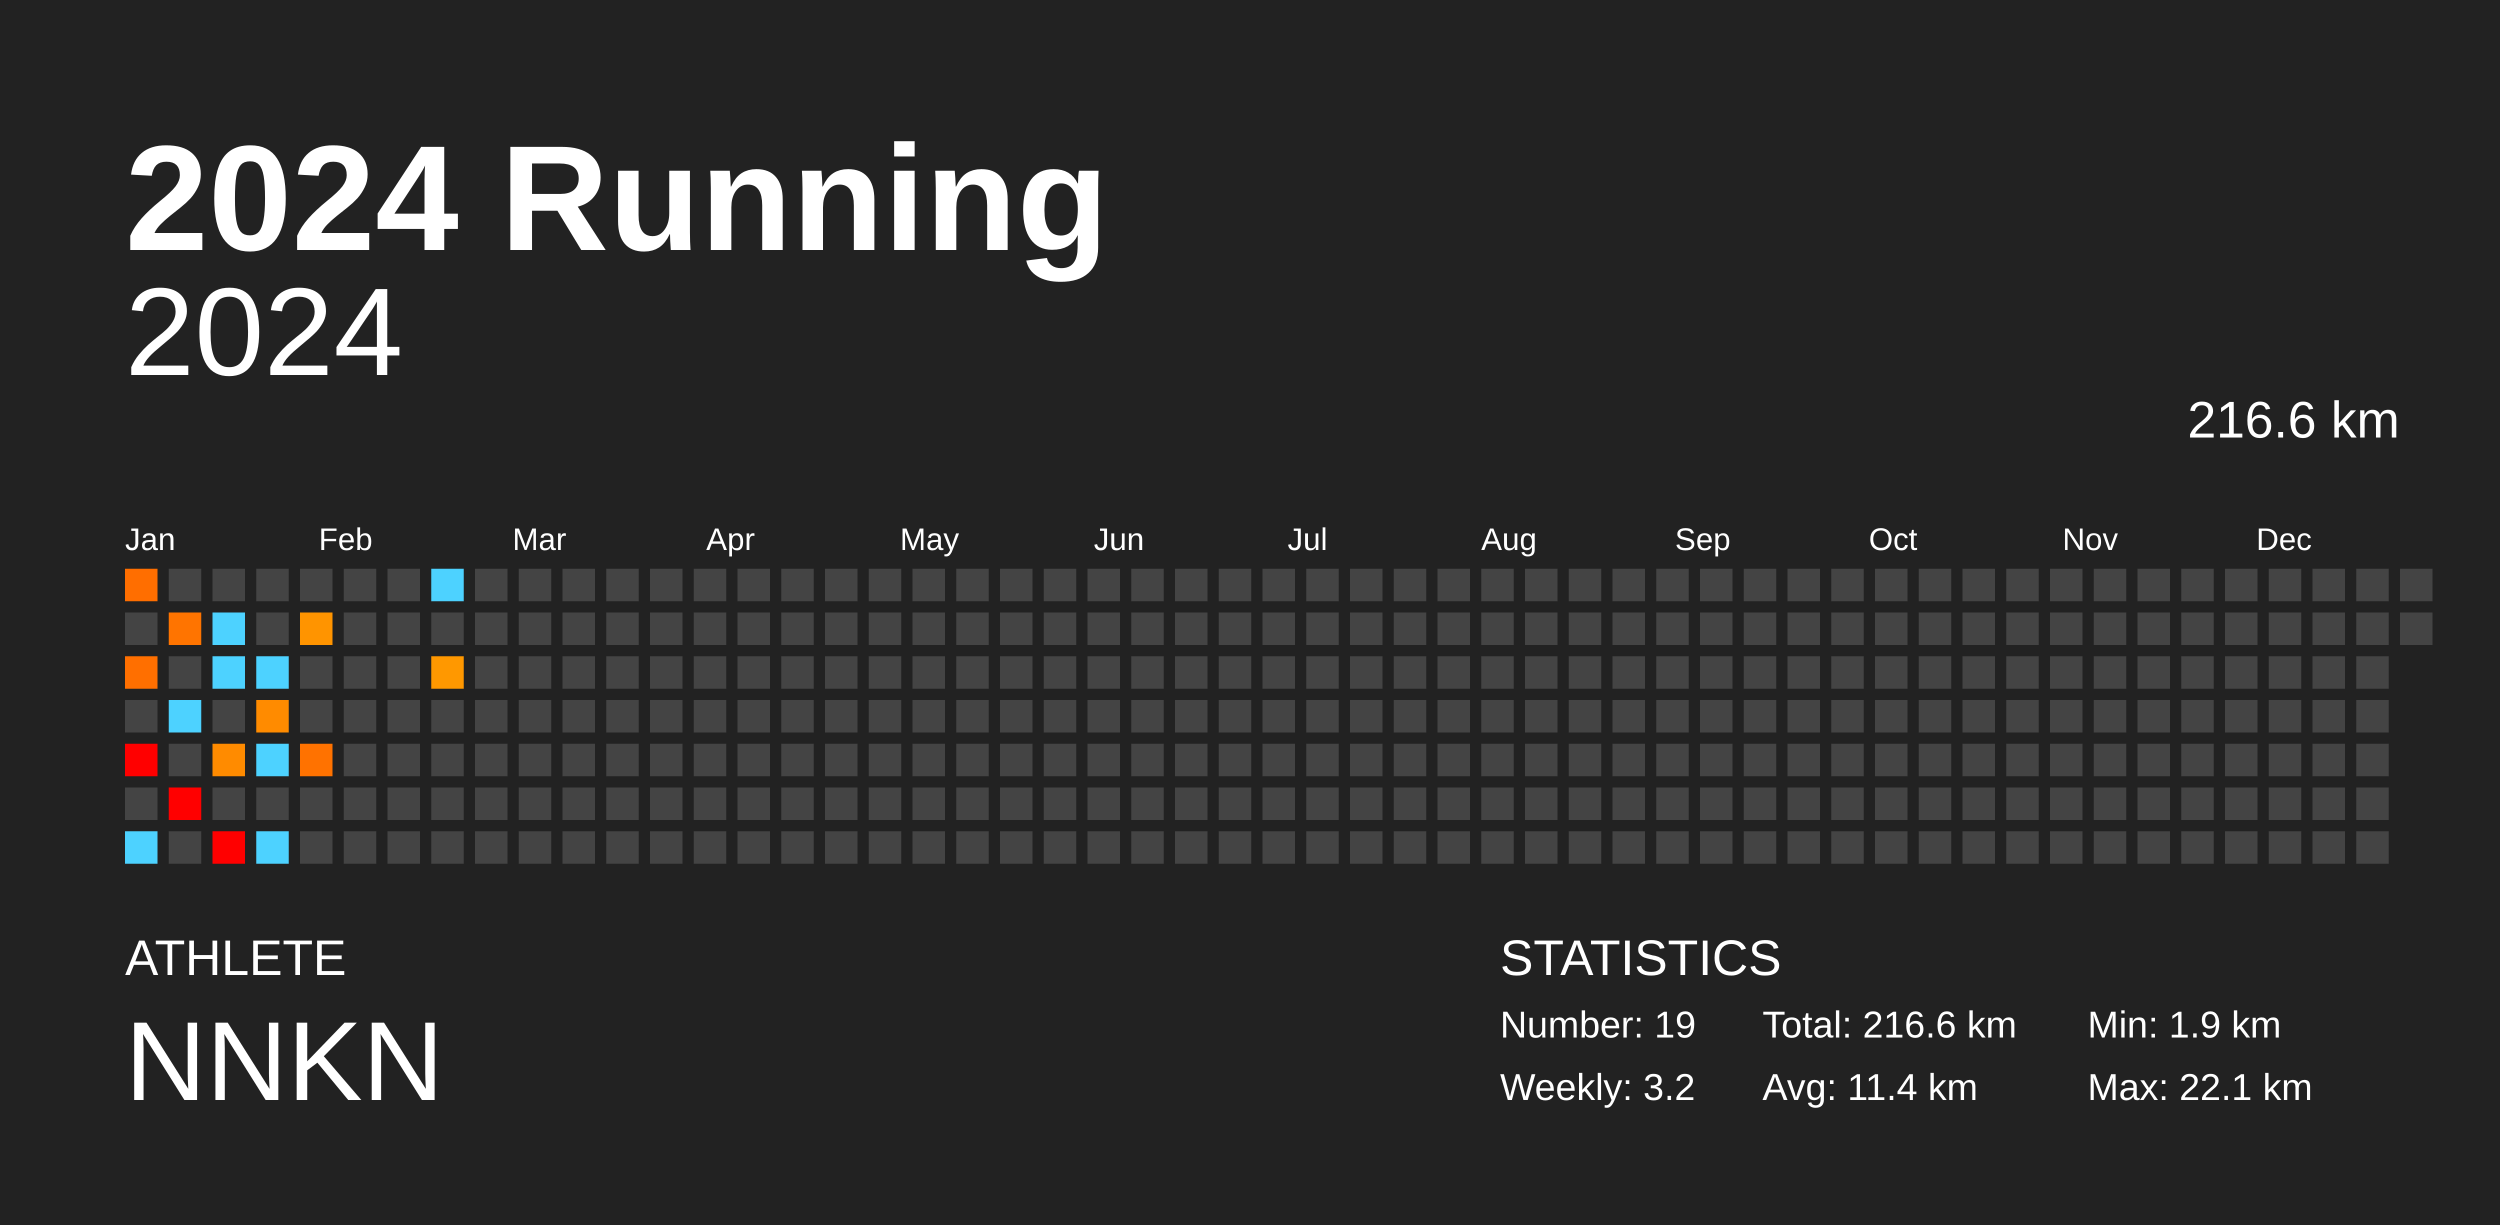
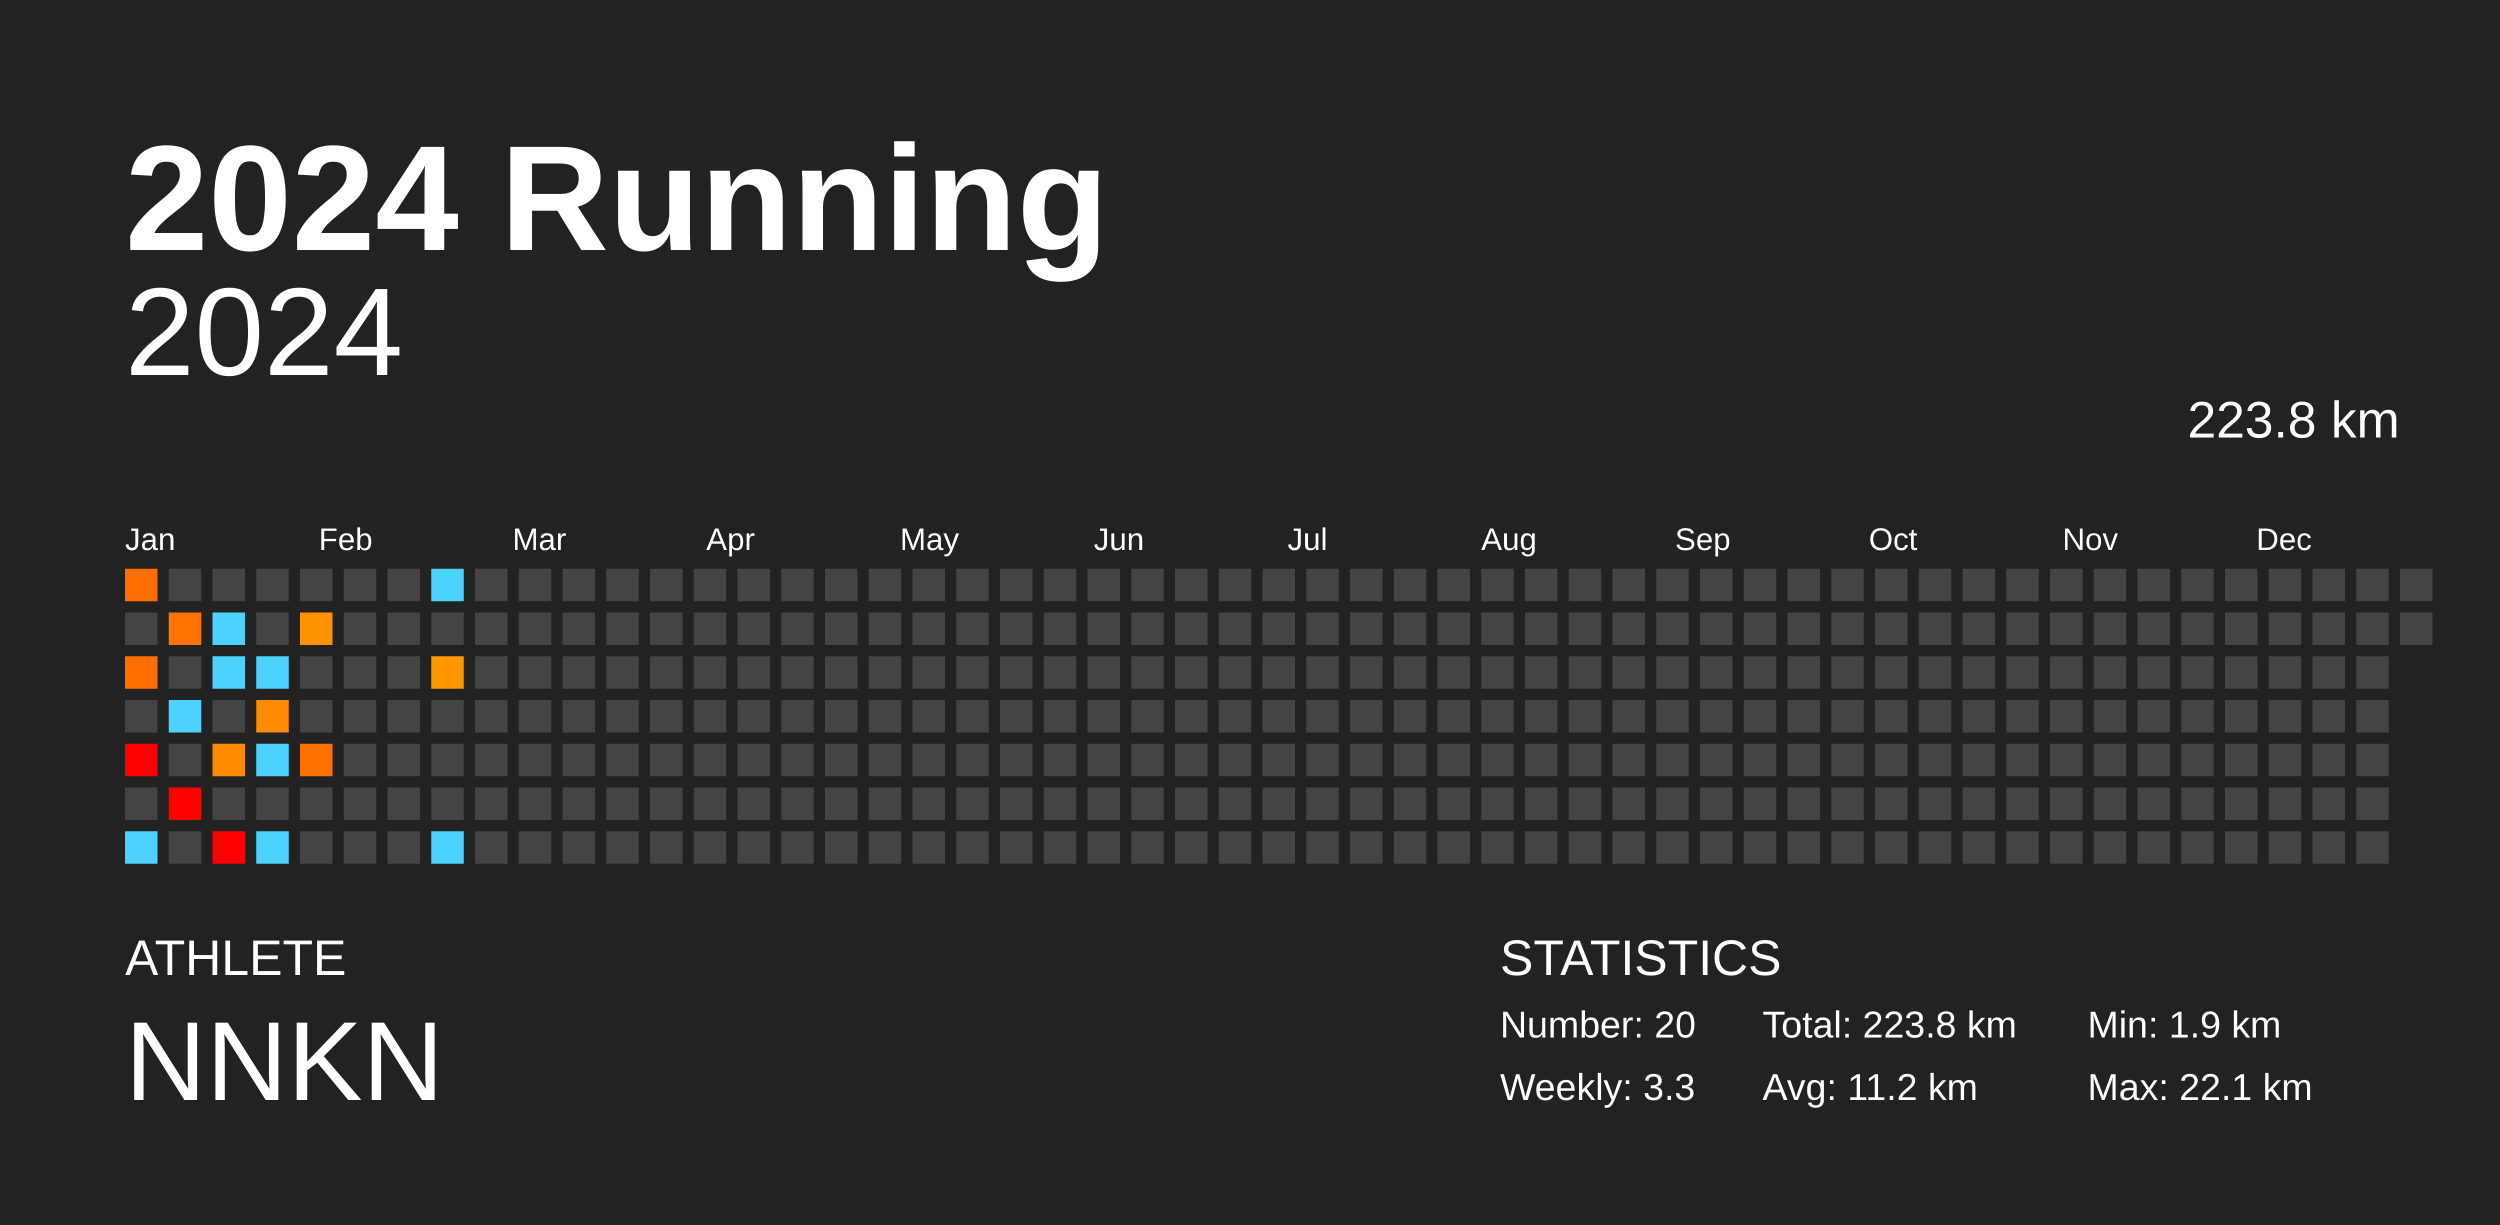
<svg xmlns="http://www.w3.org/2000/svg" baseProfile="full" height="98mm" version="1.1" viewBox="0,0,200,98" width="200mm">
  <defs />
  <rect fill="#222222" height="98" width="200" x="0" y="0" />
  <text fill="#FFFFFF" style="font-size:12px; font-family:Arial; font-weight:bold;" x="10" y="20">2024 Running</text>
  <text fill="#FFFFFF" style="font-size:4px; font-family:Arial" x="10" y="78">ATHLETE</text>
  <text fill="#FFFFFF" style="font-size:9px; font-family:Arial" x="10" y="88">NNKN</text>
  <text fill="#FFFFFF" style="font-size:4px; font-family:Arial" x="120" y="78">STATISTICS</text>
-   <text fill="#FFFFFF" style="font-size:3px; font-family:Arial" x="120" y="83">Number: 19</text>
-   <text fill="#FFFFFF" style="font-size:3px; font-family:Arial" x="120" y="88">Weekly: 3.2</text>
-   <text fill="#FFFFFF" style="font-size:3px; font-family:Arial" x="141" y="83">Total: 216.6 km</text>
-   <text fill="#FFFFFF" style="font-size:3px; font-family:Arial" x="141" y="88">Avg: 11.4 km</text>
+   <text fill="#FFFFFF" style="font-size:3px; font-family:Arial" x="120" y="83">Number: 20</text>
+   <text fill="#FFFFFF" style="font-size:3px; font-family:Arial" x="120" y="88">Weekly: 3.3</text>
+   <text fill="#FFFFFF" style="font-size:3px; font-family:Arial" x="141" y="83">Total: 223.8 km</text>
+   <text fill="#FFFFFF" style="font-size:3px; font-family:Arial" x="141" y="88">Avg: 11.2 km</text>
  <text fill="#FFFFFF" style="font-size:3px; font-family:Arial" x="167" y="83">Min: 1.9 km</text>
  <text fill="#FFFFFF" style="font-size:3px; font-family:Arial" x="167" y="88">Max: 22.1 km</text>
  <text alignment-baseline="hanging" fill="#FFFFFF" style="font-size:10.0px; font-family:Arial;" x="10" y="30">2024</text>
-   <text alignment-baseline="hanging" fill="#FFFFFF" style="font-size:4.125px; font-family:Arial;" x="175" y="35">216.6 km</text>
+   <text alignment-baseline="hanging" fill="#FFFFFF" style="font-size:4.125px; font-family:Arial;" x="175" y="35">223.8 km</text>
  <text fill="#FFFFFF" style="font-size:2.5px; font-family:Arial" x="10.0" y="44">Jan</text>
  <text fill="#FFFFFF" style="font-size:2.5px; font-family:Arial" x="25.5" y="44">Feb</text>
  <text fill="#FFFFFF" style="font-size:2.5px; font-family:Arial" x="41.0" y="44">Mar</text>
  <text fill="#FFFFFF" style="font-size:2.5px; font-family:Arial" x="56.5" y="44">Apr</text>
  <text fill="#FFFFFF" style="font-size:2.5px; font-family:Arial" x="72.0" y="44">May</text>
  <text fill="#FFFFFF" style="font-size:2.5px; font-family:Arial" x="87.5" y="44">Jun</text>
  <text fill="#FFFFFF" style="font-size:2.5px; font-family:Arial" x="103.0" y="44">Jul</text>
  <text fill="#FFFFFF" style="font-size:2.5px; font-family:Arial" x="118.5" y="44">Aug</text>
  <text fill="#FFFFFF" style="font-size:2.5px; font-family:Arial" x="134.0" y="44">Sep</text>
  <text fill="#FFFFFF" style="font-size:2.5px; font-family:Arial" x="149.5" y="44">Oct</text>
  <text fill="#FFFFFF" style="font-size:2.5px; font-family:Arial" x="165.0" y="44">Nov</text>
  <text fill="#FFFFFF" style="font-size:2.5px; font-family:Arial" x="180.5" y="44">Dec</text>
  <rect fill="#ff6e00" height="2.6" width="2.6" x="10.0" y="45.5" />
  <rect fill="#444444" height="2.6" width="2.6" x="10.0" y="49.0" />
  <rect fill="#ff6f00" height="2.6" width="2.6" x="10.0" y="52.5" />
  <rect fill="#444444" height="2.6" width="2.6" x="10.0" y="56.0" />
  <rect fill="red" height="2.6" width="2.6" x="10.0" y="59.5" />
  <rect fill="#444444" height="2.6" width="2.6" x="10.0" y="63.0" />
  <rect fill="#4dd2ff" height="2.6" width="2.6" x="10.0" y="66.5" />
  <rect fill="#444444" height="2.6" width="2.6" x="13.5" y="45.5" />
  <rect fill="#ff7400" height="2.6" width="2.6" x="13.5" y="49.0" />
  <rect fill="#444444" height="2.6" width="2.6" x="13.5" y="52.5" />
  <rect fill="#4dd2ff" height="2.6" width="2.6" x="13.5" y="56.0" />
  <rect fill="#444444" height="2.6" width="2.6" x="13.5" y="59.5" />
  <rect fill="red" height="2.6" width="2.6" x="13.5" y="63.0" />
  <rect fill="#444444" height="2.6" width="2.6" x="13.5" y="66.5" />
  <rect fill="#444444" height="2.6" width="2.6" x="17.0" y="45.5" />
  <rect fill="#4dd2ff" height="2.6" width="2.6" x="17.0" y="49.0" />
  <rect fill="#4dd2ff" height="2.6" width="2.6" x="17.0" y="52.5" />
  <rect fill="#444444" height="2.6" width="2.6" x="17.0" y="56.0" />
  <rect fill="#ff8b00" height="2.6" width="2.6" x="17.0" y="59.5" />
  <rect fill="#444444" height="2.6" width="2.6" x="17.0" y="63.0" />
  <rect fill="red" height="2.6" width="2.6" x="17.0" y="66.5" />
  <rect fill="#444444" height="2.6" width="2.6" x="20.5" y="45.5" />
  <rect fill="#444444" height="2.6" width="2.6" x="20.5" y="49.0" />
  <rect fill="#4dd2ff" height="2.6" width="2.6" x="20.5" y="52.5" />
  <rect fill="#ff8b00" height="2.6" width="2.6" x="20.5" y="56.0" />
  <rect fill="#4dd2ff" height="2.6" width="2.6" x="20.5" y="59.5" />
  <rect fill="#444444" height="2.6" width="2.6" x="20.5" y="63.0" />
  <rect fill="#4dd2ff" height="2.6" width="2.6" x="20.5" y="66.5" />
  <rect fill="#444444" height="2.6" width="2.6" x="24.0" y="45.5" />
  <rect fill="#ff9400" height="2.6" width="2.6" x="24.0" y="49.0" />
  <rect fill="#444444" height="2.6" width="2.6" x="24.0" y="52.5" />
  <rect fill="#444444" height="2.6" width="2.6" x="24.0" y="56.0" />
  <rect fill="#ff7200" height="2.6" width="2.6" x="24.0" y="59.5" />
  <rect fill="#444444" height="2.6" width="2.6" x="24.0" y="63.0" />
  <rect fill="#444444" height="2.6" width="2.6" x="24.0" y="66.5" />
  <rect fill="#444444" height="2.6" width="2.6" x="27.5" y="45.5" />
  <rect fill="#444444" height="2.6" width="2.6" x="27.5" y="49.0" />
  <rect fill="#444444" height="2.6" width="2.6" x="27.5" y="52.5" />
  <rect fill="#444444" height="2.6" width="2.6" x="27.5" y="56.0" />
  <rect fill="#444444" height="2.6" width="2.6" x="27.5" y="59.5" />
  <rect fill="#444444" height="2.6" width="2.6" x="27.5" y="63.0" />
  <rect fill="#444444" height="2.6" width="2.6" x="27.5" y="66.5" />
  <rect fill="#444444" height="2.6" width="2.6" x="31.0" y="45.5" />
  <rect fill="#444444" height="2.6" width="2.6" x="31.0" y="49.0" />
  <rect fill="#444444" height="2.6" width="2.6" x="31.0" y="52.5" />
  <rect fill="#444444" height="2.6" width="2.6" x="31.0" y="56.0" />
  <rect fill="#444444" height="2.6" width="2.6" x="31.0" y="59.5" />
  <rect fill="#444444" height="2.6" width="2.6" x="31.0" y="63.0" />
  <rect fill="#444444" height="2.6" width="2.6" x="31.0" y="66.5" />
  <rect fill="#4dd2ff" height="2.6" width="2.6" x="34.5" y="45.5" />
  <rect fill="#444444" height="2.6" width="2.6" x="34.5" y="49.0" />
  <rect fill="#ff9800" height="2.6" width="2.6" x="34.5" y="52.5" />
  <rect fill="#444444" height="2.6" width="2.6" x="34.5" y="56.0" />
  <rect fill="#444444" height="2.6" width="2.6" x="34.5" y="59.5" />
  <rect fill="#444444" height="2.6" width="2.6" x="34.5" y="63.0" />
-   <rect fill="#444444" height="2.6" width="2.6" x="34.5" y="66.5" />
+   <rect fill="#4dd2ff" height="2.6" width="2.6" x="34.5" y="66.5" />
  <rect fill="#444444" height="2.6" width="2.6" x="38.0" y="45.5" />
  <rect fill="#444444" height="2.6" width="2.6" x="38.0" y="49.0" />
  <rect fill="#444444" height="2.6" width="2.6" x="38.0" y="52.5" />
  <rect fill="#444444" height="2.6" width="2.6" x="38.0" y="56.0" />
  <rect fill="#444444" height="2.6" width="2.6" x="38.0" y="59.5" />
  <rect fill="#444444" height="2.6" width="2.6" x="38.0" y="63.0" />
  <rect fill="#444444" height="2.6" width="2.6" x="38.0" y="66.5" />
  <rect fill="#444444" height="2.6" width="2.6" x="41.5" y="45.5" />
  <rect fill="#444444" height="2.6" width="2.6" x="41.5" y="49.0" />
  <rect fill="#444444" height="2.6" width="2.6" x="41.5" y="52.5" />
  <rect fill="#444444" height="2.6" width="2.6" x="41.5" y="56.0" />
  <rect fill="#444444" height="2.6" width="2.6" x="41.5" y="59.5" />
  <rect fill="#444444" height="2.6" width="2.6" x="41.5" y="63.0" />
  <rect fill="#444444" height="2.6" width="2.6" x="41.5" y="66.5" />
  <rect fill="#444444" height="2.6" width="2.6" x="45.0" y="45.5" />
  <rect fill="#444444" height="2.6" width="2.6" x="45.0" y="49.0" />
  <rect fill="#444444" height="2.6" width="2.6" x="45.0" y="52.5" />
  <rect fill="#444444" height="2.6" width="2.6" x="45.0" y="56.0" />
  <rect fill="#444444" height="2.6" width="2.6" x="45.0" y="59.5" />
  <rect fill="#444444" height="2.6" width="2.6" x="45.0" y="63.0" />
  <rect fill="#444444" height="2.6" width="2.6" x="45.0" y="66.5" />
  <rect fill="#444444" height="2.6" width="2.6" x="48.5" y="45.5" />
  <rect fill="#444444" height="2.6" width="2.6" x="48.5" y="49.0" />
  <rect fill="#444444" height="2.6" width="2.6" x="48.5" y="52.5" />
  <rect fill="#444444" height="2.6" width="2.6" x="48.5" y="56.0" />
  <rect fill="#444444" height="2.6" width="2.6" x="48.5" y="59.5" />
  <rect fill="#444444" height="2.6" width="2.6" x="48.5" y="63.0" />
  <rect fill="#444444" height="2.6" width="2.6" x="48.5" y="66.5" />
  <rect fill="#444444" height="2.6" width="2.6" x="52.0" y="45.5" />
  <rect fill="#444444" height="2.6" width="2.6" x="52.0" y="49.0" />
  <rect fill="#444444" height="2.6" width="2.6" x="52.0" y="52.5" />
  <rect fill="#444444" height="2.6" width="2.6" x="52.0" y="56.0" />
  <rect fill="#444444" height="2.6" width="2.6" x="52.0" y="59.5" />
  <rect fill="#444444" height="2.6" width="2.6" x="52.0" y="63.0" />
  <rect fill="#444444" height="2.6" width="2.6" x="52.0" y="66.5" />
  <rect fill="#444444" height="2.6" width="2.6" x="55.5" y="45.5" />
  <rect fill="#444444" height="2.6" width="2.6" x="55.5" y="49.0" />
  <rect fill="#444444" height="2.6" width="2.6" x="55.5" y="52.5" />
  <rect fill="#444444" height="2.6" width="2.6" x="55.5" y="56.0" />
  <rect fill="#444444" height="2.6" width="2.6" x="55.5" y="59.5" />
  <rect fill="#444444" height="2.6" width="2.6" x="55.5" y="63.0" />
  <rect fill="#444444" height="2.6" width="2.6" x="55.5" y="66.5" />
  <rect fill="#444444" height="2.6" width="2.6" x="59.0" y="45.5" />
  <rect fill="#444444" height="2.6" width="2.6" x="59.0" y="49.0" />
  <rect fill="#444444" height="2.6" width="2.6" x="59.0" y="52.5" />
  <rect fill="#444444" height="2.6" width="2.6" x="59.0" y="56.0" />
  <rect fill="#444444" height="2.6" width="2.6" x="59.0" y="59.5" />
  <rect fill="#444444" height="2.6" width="2.6" x="59.0" y="63.0" />
  <rect fill="#444444" height="2.6" width="2.6" x="59.0" y="66.5" />
  <rect fill="#444444" height="2.6" width="2.6" x="62.5" y="45.5" />
  <rect fill="#444444" height="2.6" width="2.6" x="62.5" y="49.0" />
  <rect fill="#444444" height="2.6" width="2.6" x="62.5" y="52.5" />
  <rect fill="#444444" height="2.6" width="2.6" x="62.5" y="56.0" />
  <rect fill="#444444" height="2.6" width="2.6" x="62.5" y="59.5" />
  <rect fill="#444444" height="2.6" width="2.6" x="62.5" y="63.0" />
  <rect fill="#444444" height="2.6" width="2.6" x="62.5" y="66.5" />
  <rect fill="#444444" height="2.6" width="2.6" x="66.0" y="45.5" />
  <rect fill="#444444" height="2.6" width="2.6" x="66.0" y="49.0" />
  <rect fill="#444444" height="2.6" width="2.6" x="66.0" y="52.5" />
  <rect fill="#444444" height="2.6" width="2.6" x="66.0" y="56.0" />
  <rect fill="#444444" height="2.6" width="2.6" x="66.0" y="59.5" />
  <rect fill="#444444" height="2.6" width="2.6" x="66.0" y="63.0" />
  <rect fill="#444444" height="2.6" width="2.6" x="66.0" y="66.5" />
  <rect fill="#444444" height="2.6" width="2.6" x="69.5" y="45.5" />
  <rect fill="#444444" height="2.6" width="2.6" x="69.5" y="49.0" />
  <rect fill="#444444" height="2.6" width="2.6" x="69.5" y="52.5" />
  <rect fill="#444444" height="2.6" width="2.6" x="69.5" y="56.0" />
  <rect fill="#444444" height="2.6" width="2.6" x="69.5" y="59.5" />
  <rect fill="#444444" height="2.6" width="2.6" x="69.5" y="63.0" />
  <rect fill="#444444" height="2.6" width="2.6" x="69.5" y="66.5" />
  <rect fill="#444444" height="2.6" width="2.6" x="73.0" y="45.5" />
  <rect fill="#444444" height="2.6" width="2.6" x="73.0" y="49.0" />
  <rect fill="#444444" height="2.6" width="2.6" x="73.0" y="52.5" />
  <rect fill="#444444" height="2.6" width="2.6" x="73.0" y="56.0" />
  <rect fill="#444444" height="2.6" width="2.6" x="73.0" y="59.5" />
  <rect fill="#444444" height="2.6" width="2.6" x="73.0" y="63.0" />
  <rect fill="#444444" height="2.6" width="2.6" x="73.0" y="66.5" />
  <rect fill="#444444" height="2.6" width="2.6" x="76.5" y="45.5" />
  <rect fill="#444444" height="2.6" width="2.6" x="76.5" y="49.0" />
  <rect fill="#444444" height="2.6" width="2.6" x="76.5" y="52.5" />
  <rect fill="#444444" height="2.6" width="2.6" x="76.5" y="56.0" />
  <rect fill="#444444" height="2.6" width="2.6" x="76.5" y="59.5" />
  <rect fill="#444444" height="2.6" width="2.6" x="76.5" y="63.0" />
  <rect fill="#444444" height="2.6" width="2.6" x="76.5" y="66.5" />
  <rect fill="#444444" height="2.6" width="2.6" x="80.0" y="45.5" />
  <rect fill="#444444" height="2.6" width="2.6" x="80.0" y="49.0" />
  <rect fill="#444444" height="2.6" width="2.6" x="80.0" y="52.5" />
  <rect fill="#444444" height="2.6" width="2.6" x="80.0" y="56.0" />
  <rect fill="#444444" height="2.6" width="2.6" x="80.0" y="59.5" />
  <rect fill="#444444" height="2.6" width="2.6" x="80.0" y="63.0" />
  <rect fill="#444444" height="2.6" width="2.6" x="80.0" y="66.5" />
  <rect fill="#444444" height="2.6" width="2.6" x="83.5" y="45.5" />
  <rect fill="#444444" height="2.6" width="2.6" x="83.5" y="49.0" />
  <rect fill="#444444" height="2.6" width="2.6" x="83.5" y="52.5" />
  <rect fill="#444444" height="2.6" width="2.6" x="83.5" y="56.0" />
  <rect fill="#444444" height="2.6" width="2.6" x="83.5" y="59.5" />
  <rect fill="#444444" height="2.6" width="2.6" x="83.5" y="63.0" />
  <rect fill="#444444" height="2.6" width="2.6" x="83.5" y="66.5" />
  <rect fill="#444444" height="2.6" width="2.6" x="87.0" y="45.5" />
  <rect fill="#444444" height="2.6" width="2.6" x="87.0" y="49.0" />
  <rect fill="#444444" height="2.6" width="2.6" x="87.0" y="52.5" />
  <rect fill="#444444" height="2.6" width="2.6" x="87.0" y="56.0" />
  <rect fill="#444444" height="2.6" width="2.6" x="87.0" y="59.5" />
  <rect fill="#444444" height="2.6" width="2.6" x="87.0" y="63.0" />
  <rect fill="#444444" height="2.6" width="2.6" x="87.0" y="66.5" />
  <rect fill="#444444" height="2.6" width="2.6" x="90.5" y="45.5" />
  <rect fill="#444444" height="2.6" width="2.6" x="90.5" y="49.0" />
  <rect fill="#444444" height="2.6" width="2.6" x="90.5" y="52.5" />
  <rect fill="#444444" height="2.6" width="2.6" x="90.5" y="56.0" />
  <rect fill="#444444" height="2.6" width="2.6" x="90.5" y="59.5" />
  <rect fill="#444444" height="2.6" width="2.6" x="90.5" y="63.0" />
  <rect fill="#444444" height="2.6" width="2.6" x="90.5" y="66.5" />
  <rect fill="#444444" height="2.6" width="2.6" x="94.0" y="45.5" />
  <rect fill="#444444" height="2.6" width="2.6" x="94.0" y="49.0" />
  <rect fill="#444444" height="2.6" width="2.6" x="94.0" y="52.5" />
  <rect fill="#444444" height="2.6" width="2.6" x="94.0" y="56.0" />
  <rect fill="#444444" height="2.6" width="2.6" x="94.0" y="59.5" />
  <rect fill="#444444" height="2.6" width="2.6" x="94.0" y="63.0" />
  <rect fill="#444444" height="2.6" width="2.6" x="94.0" y="66.5" />
  <rect fill="#444444" height="2.6" width="2.6" x="97.5" y="45.5" />
  <rect fill="#444444" height="2.6" width="2.6" x="97.5" y="49.0" />
  <rect fill="#444444" height="2.6" width="2.6" x="97.5" y="52.5" />
  <rect fill="#444444" height="2.6" width="2.6" x="97.5" y="56.0" />
  <rect fill="#444444" height="2.6" width="2.6" x="97.5" y="59.5" />
  <rect fill="#444444" height="2.6" width="2.6" x="97.5" y="63.0" />
  <rect fill="#444444" height="2.6" width="2.6" x="97.5" y="66.5" />
  <rect fill="#444444" height="2.6" width="2.6" x="101.0" y="45.5" />
  <rect fill="#444444" height="2.6" width="2.6" x="101.0" y="49.0" />
  <rect fill="#444444" height="2.6" width="2.6" x="101.0" y="52.5" />
  <rect fill="#444444" height="2.6" width="2.6" x="101.0" y="56.0" />
  <rect fill="#444444" height="2.6" width="2.6" x="101.0" y="59.5" />
  <rect fill="#444444" height="2.6" width="2.6" x="101.0" y="63.0" />
  <rect fill="#444444" height="2.6" width="2.6" x="101.0" y="66.5" />
  <rect fill="#444444" height="2.6" width="2.6" x="104.5" y="45.5" />
  <rect fill="#444444" height="2.6" width="2.6" x="104.5" y="49.0" />
  <rect fill="#444444" height="2.6" width="2.6" x="104.5" y="52.5" />
  <rect fill="#444444" height="2.6" width="2.6" x="104.5" y="56.0" />
  <rect fill="#444444" height="2.6" width="2.6" x="104.5" y="59.5" />
  <rect fill="#444444" height="2.6" width="2.6" x="104.5" y="63.0" />
  <rect fill="#444444" height="2.6" width="2.6" x="104.5" y="66.5" />
  <rect fill="#444444" height="2.6" width="2.6" x="108.0" y="45.5" />
  <rect fill="#444444" height="2.6" width="2.6" x="108.0" y="49.0" />
  <rect fill="#444444" height="2.6" width="2.6" x="108.0" y="52.5" />
  <rect fill="#444444" height="2.6" width="2.6" x="108.0" y="56.0" />
  <rect fill="#444444" height="2.6" width="2.6" x="108.0" y="59.5" />
  <rect fill="#444444" height="2.6" width="2.6" x="108.0" y="63.0" />
  <rect fill="#444444" height="2.6" width="2.6" x="108.0" y="66.5" />
  <rect fill="#444444" height="2.6" width="2.6" x="111.5" y="45.5" />
  <rect fill="#444444" height="2.6" width="2.6" x="111.5" y="49.0" />
  <rect fill="#444444" height="2.6" width="2.6" x="111.5" y="52.5" />
  <rect fill="#444444" height="2.6" width="2.6" x="111.5" y="56.0" />
  <rect fill="#444444" height="2.6" width="2.6" x="111.5" y="59.5" />
  <rect fill="#444444" height="2.6" width="2.6" x="111.5" y="63.0" />
  <rect fill="#444444" height="2.6" width="2.6" x="111.5" y="66.5" />
  <rect fill="#444444" height="2.6" width="2.6" x="115.0" y="45.5" />
  <rect fill="#444444" height="2.6" width="2.6" x="115.0" y="49.0" />
  <rect fill="#444444" height="2.6" width="2.6" x="115.0" y="52.5" />
  <rect fill="#444444" height="2.6" width="2.6" x="115.0" y="56.0" />
  <rect fill="#444444" height="2.6" width="2.6" x="115.0" y="59.5" />
  <rect fill="#444444" height="2.6" width="2.6" x="115.0" y="63.0" />
  <rect fill="#444444" height="2.6" width="2.6" x="115.0" y="66.5" />
  <rect fill="#444444" height="2.6" width="2.6" x="118.5" y="45.5" />
  <rect fill="#444444" height="2.6" width="2.6" x="118.5" y="49.0" />
  <rect fill="#444444" height="2.6" width="2.6" x="118.5" y="52.5" />
  <rect fill="#444444" height="2.6" width="2.6" x="118.5" y="56.0" />
  <rect fill="#444444" height="2.6" width="2.6" x="118.5" y="59.5" />
  <rect fill="#444444" height="2.6" width="2.6" x="118.5" y="63.0" />
  <rect fill="#444444" height="2.6" width="2.6" x="118.5" y="66.5" />
  <rect fill="#444444" height="2.6" width="2.6" x="122.0" y="45.5" />
  <rect fill="#444444" height="2.6" width="2.6" x="122.0" y="49.0" />
  <rect fill="#444444" height="2.6" width="2.6" x="122.0" y="52.5" />
  <rect fill="#444444" height="2.6" width="2.6" x="122.0" y="56.0" />
  <rect fill="#444444" height="2.6" width="2.6" x="122.0" y="59.5" />
  <rect fill="#444444" height="2.6" width="2.6" x="122.0" y="63.0" />
  <rect fill="#444444" height="2.6" width="2.6" x="122.0" y="66.5" />
  <rect fill="#444444" height="2.6" width="2.6" x="125.5" y="45.5" />
  <rect fill="#444444" height="2.6" width="2.6" x="125.5" y="49.0" />
  <rect fill="#444444" height="2.6" width="2.6" x="125.5" y="52.5" />
  <rect fill="#444444" height="2.6" width="2.6" x="125.5" y="56.0" />
  <rect fill="#444444" height="2.6" width="2.6" x="125.5" y="59.5" />
  <rect fill="#444444" height="2.6" width="2.6" x="125.5" y="63.0" />
  <rect fill="#444444" height="2.6" width="2.6" x="125.5" y="66.5" />
  <rect fill="#444444" height="2.6" width="2.6" x="129.0" y="45.5" />
  <rect fill="#444444" height="2.6" width="2.6" x="129.0" y="49.0" />
  <rect fill="#444444" height="2.6" width="2.6" x="129.0" y="52.5" />
  <rect fill="#444444" height="2.6" width="2.6" x="129.0" y="56.0" />
  <rect fill="#444444" height="2.6" width="2.6" x="129.0" y="59.5" />
  <rect fill="#444444" height="2.6" width="2.6" x="129.0" y="63.0" />
  <rect fill="#444444" height="2.6" width="2.6" x="129.0" y="66.5" />
  <rect fill="#444444" height="2.6" width="2.6" x="132.5" y="45.5" />
  <rect fill="#444444" height="2.6" width="2.6" x="132.5" y="49.0" />
  <rect fill="#444444" height="2.6" width="2.6" x="132.5" y="52.5" />
  <rect fill="#444444" height="2.6" width="2.6" x="132.5" y="56.0" />
  <rect fill="#444444" height="2.6" width="2.6" x="132.5" y="59.5" />
  <rect fill="#444444" height="2.6" width="2.6" x="132.5" y="63.0" />
  <rect fill="#444444" height="2.6" width="2.6" x="132.5" y="66.5" />
  <rect fill="#444444" height="2.6" width="2.6" x="136.0" y="45.5" />
  <rect fill="#444444" height="2.6" width="2.6" x="136.0" y="49.0" />
  <rect fill="#444444" height="2.6" width="2.6" x="136.0" y="52.5" />
  <rect fill="#444444" height="2.6" width="2.6" x="136.0" y="56.0" />
  <rect fill="#444444" height="2.6" width="2.6" x="136.0" y="59.5" />
  <rect fill="#444444" height="2.6" width="2.6" x="136.0" y="63.0" />
  <rect fill="#444444" height="2.6" width="2.6" x="136.0" y="66.5" />
  <rect fill="#444444" height="2.6" width="2.6" x="139.5" y="45.5" />
  <rect fill="#444444" height="2.6" width="2.6" x="139.5" y="49.0" />
  <rect fill="#444444" height="2.6" width="2.6" x="139.5" y="52.5" />
  <rect fill="#444444" height="2.6" width="2.6" x="139.5" y="56.0" />
  <rect fill="#444444" height="2.6" width="2.6" x="139.5" y="59.5" />
  <rect fill="#444444" height="2.6" width="2.6" x="139.5" y="63.0" />
  <rect fill="#444444" height="2.6" width="2.6" x="139.5" y="66.5" />
  <rect fill="#444444" height="2.6" width="2.6" x="143.0" y="45.5" />
  <rect fill="#444444" height="2.6" width="2.6" x="143.0" y="49.0" />
  <rect fill="#444444" height="2.6" width="2.6" x="143.0" y="52.5" />
  <rect fill="#444444" height="2.6" width="2.6" x="143.0" y="56.0" />
  <rect fill="#444444" height="2.6" width="2.6" x="143.0" y="59.5" />
  <rect fill="#444444" height="2.6" width="2.6" x="143.0" y="63.0" />
  <rect fill="#444444" height="2.6" width="2.6" x="143.0" y="66.5" />
  <rect fill="#444444" height="2.6" width="2.6" x="146.5" y="45.5" />
  <rect fill="#444444" height="2.6" width="2.6" x="146.5" y="49.0" />
  <rect fill="#444444" height="2.6" width="2.6" x="146.5" y="52.5" />
  <rect fill="#444444" height="2.6" width="2.6" x="146.5" y="56.0" />
  <rect fill="#444444" height="2.6" width="2.6" x="146.5" y="59.5" />
  <rect fill="#444444" height="2.6" width="2.6" x="146.5" y="63.0" />
  <rect fill="#444444" height="2.6" width="2.6" x="146.5" y="66.5" />
  <rect fill="#444444" height="2.6" width="2.6" x="150.0" y="45.5" />
  <rect fill="#444444" height="2.6" width="2.6" x="150.0" y="49.0" />
  <rect fill="#444444" height="2.6" width="2.6" x="150.0" y="52.5" />
  <rect fill="#444444" height="2.6" width="2.6" x="150.0" y="56.0" />
  <rect fill="#444444" height="2.6" width="2.6" x="150.0" y="59.5" />
  <rect fill="#444444" height="2.6" width="2.6" x="150.0" y="63.0" />
  <rect fill="#444444" height="2.6" width="2.6" x="150.0" y="66.5" />
  <rect fill="#444444" height="2.6" width="2.6" x="153.5" y="45.5" />
  <rect fill="#444444" height="2.6" width="2.6" x="153.5" y="49.0" />
  <rect fill="#444444" height="2.6" width="2.6" x="153.5" y="52.5" />
  <rect fill="#444444" height="2.6" width="2.6" x="153.5" y="56.0" />
  <rect fill="#444444" height="2.6" width="2.6" x="153.5" y="59.5" />
  <rect fill="#444444" height="2.6" width="2.6" x="153.5" y="63.0" />
  <rect fill="#444444" height="2.6" width="2.6" x="153.5" y="66.5" />
  <rect fill="#444444" height="2.6" width="2.6" x="157.0" y="45.5" />
  <rect fill="#444444" height="2.6" width="2.6" x="157.0" y="49.0" />
  <rect fill="#444444" height="2.6" width="2.6" x="157.0" y="52.5" />
  <rect fill="#444444" height="2.6" width="2.6" x="157.0" y="56.0" />
  <rect fill="#444444" height="2.6" width="2.6" x="157.0" y="59.5" />
  <rect fill="#444444" height="2.6" width="2.6" x="157.0" y="63.0" />
  <rect fill="#444444" height="2.6" width="2.6" x="157.0" y="66.5" />
  <rect fill="#444444" height="2.6" width="2.6" x="160.5" y="45.5" />
  <rect fill="#444444" height="2.6" width="2.6" x="160.5" y="49.0" />
  <rect fill="#444444" height="2.6" width="2.6" x="160.5" y="52.5" />
  <rect fill="#444444" height="2.6" width="2.6" x="160.5" y="56.0" />
  <rect fill="#444444" height="2.6" width="2.6" x="160.5" y="59.5" />
  <rect fill="#444444" height="2.6" width="2.6" x="160.5" y="63.0" />
  <rect fill="#444444" height="2.6" width="2.6" x="160.5" y="66.5" />
  <rect fill="#444444" height="2.6" width="2.6" x="164.0" y="45.5" />
  <rect fill="#444444" height="2.6" width="2.6" x="164.0" y="49.0" />
  <rect fill="#444444" height="2.6" width="2.6" x="164.0" y="52.5" />
  <rect fill="#444444" height="2.6" width="2.6" x="164.0" y="56.0" />
  <rect fill="#444444" height="2.6" width="2.6" x="164.0" y="59.5" />
  <rect fill="#444444" height="2.6" width="2.6" x="164.0" y="63.0" />
  <rect fill="#444444" height="2.6" width="2.6" x="164.0" y="66.5" />
  <rect fill="#444444" height="2.6" width="2.6" x="167.5" y="45.5" />
  <rect fill="#444444" height="2.6" width="2.6" x="167.5" y="49.0" />
  <rect fill="#444444" height="2.6" width="2.6" x="167.5" y="52.5" />
  <rect fill="#444444" height="2.6" width="2.6" x="167.5" y="56.0" />
  <rect fill="#444444" height="2.6" width="2.6" x="167.5" y="59.5" />
  <rect fill="#444444" height="2.6" width="2.6" x="167.5" y="63.0" />
  <rect fill="#444444" height="2.6" width="2.6" x="167.5" y="66.5" />
  <rect fill="#444444" height="2.6" width="2.6" x="171.0" y="45.5" />
  <rect fill="#444444" height="2.6" width="2.6" x="171.0" y="49.0" />
  <rect fill="#444444" height="2.6" width="2.6" x="171.0" y="52.5" />
  <rect fill="#444444" height="2.6" width="2.6" x="171.0" y="56.0" />
  <rect fill="#444444" height="2.6" width="2.6" x="171.0" y="59.5" />
  <rect fill="#444444" height="2.6" width="2.6" x="171.0" y="63.0" />
  <rect fill="#444444" height="2.6" width="2.6" x="171.0" y="66.5" />
  <rect fill="#444444" height="2.6" width="2.6" x="174.5" y="45.5" />
  <rect fill="#444444" height="2.6" width="2.6" x="174.5" y="49.0" />
  <rect fill="#444444" height="2.6" width="2.6" x="174.5" y="52.5" />
  <rect fill="#444444" height="2.6" width="2.6" x="174.5" y="56.0" />
  <rect fill="#444444" height="2.6" width="2.6" x="174.5" y="59.5" />
  <rect fill="#444444" height="2.6" width="2.6" x="174.5" y="63.0" />
  <rect fill="#444444" height="2.6" width="2.6" x="174.5" y="66.5" />
  <rect fill="#444444" height="2.6" width="2.6" x="178.0" y="45.5" />
  <rect fill="#444444" height="2.6" width="2.6" x="178.0" y="49.0" />
  <rect fill="#444444" height="2.6" width="2.6" x="178.0" y="52.5" />
  <rect fill="#444444" height="2.6" width="2.6" x="178.0" y="56.0" />
  <rect fill="#444444" height="2.6" width="2.6" x="178.0" y="59.5" />
  <rect fill="#444444" height="2.6" width="2.6" x="178.0" y="63.0" />
  <rect fill="#444444" height="2.6" width="2.6" x="178.0" y="66.5" />
  <rect fill="#444444" height="2.6" width="2.6" x="181.5" y="45.5" />
  <rect fill="#444444" height="2.6" width="2.6" x="181.5" y="49.0" />
  <rect fill="#444444" height="2.6" width="2.6" x="181.5" y="52.5" />
  <rect fill="#444444" height="2.6" width="2.6" x="181.5" y="56.0" />
  <rect fill="#444444" height="2.6" width="2.6" x="181.5" y="59.5" />
  <rect fill="#444444" height="2.6" width="2.6" x="181.5" y="63.0" />
  <rect fill="#444444" height="2.6" width="2.6" x="181.5" y="66.5" />
  <rect fill="#444444" height="2.6" width="2.6" x="185.0" y="45.5" />
  <rect fill="#444444" height="2.6" width="2.6" x="185.0" y="49.0" />
  <rect fill="#444444" height="2.6" width="2.6" x="185.0" y="52.5" />
  <rect fill="#444444" height="2.6" width="2.6" x="185.0" y="56.0" />
  <rect fill="#444444" height="2.6" width="2.6" x="185.0" y="59.5" />
  <rect fill="#444444" height="2.6" width="2.6" x="185.0" y="63.0" />
  <rect fill="#444444" height="2.6" width="2.6" x="185.0" y="66.5" />
  <rect fill="#444444" height="2.6" width="2.6" x="188.5" y="45.5" />
  <rect fill="#444444" height="2.6" width="2.6" x="188.5" y="49.0" />
  <rect fill="#444444" height="2.6" width="2.6" x="188.5" y="52.5" />
  <rect fill="#444444" height="2.6" width="2.6" x="188.5" y="56.0" />
  <rect fill="#444444" height="2.6" width="2.6" x="188.5" y="59.5" />
  <rect fill="#444444" height="2.6" width="2.6" x="188.5" y="63.0" />
  <rect fill="#444444" height="2.6" width="2.6" x="188.5" y="66.5" />
  <rect fill="#444444" height="2.6" width="2.6" x="192.0" y="45.5" />
  <rect fill="#444444" height="2.6" width="2.6" x="192.0" y="49.0" />
</svg>
